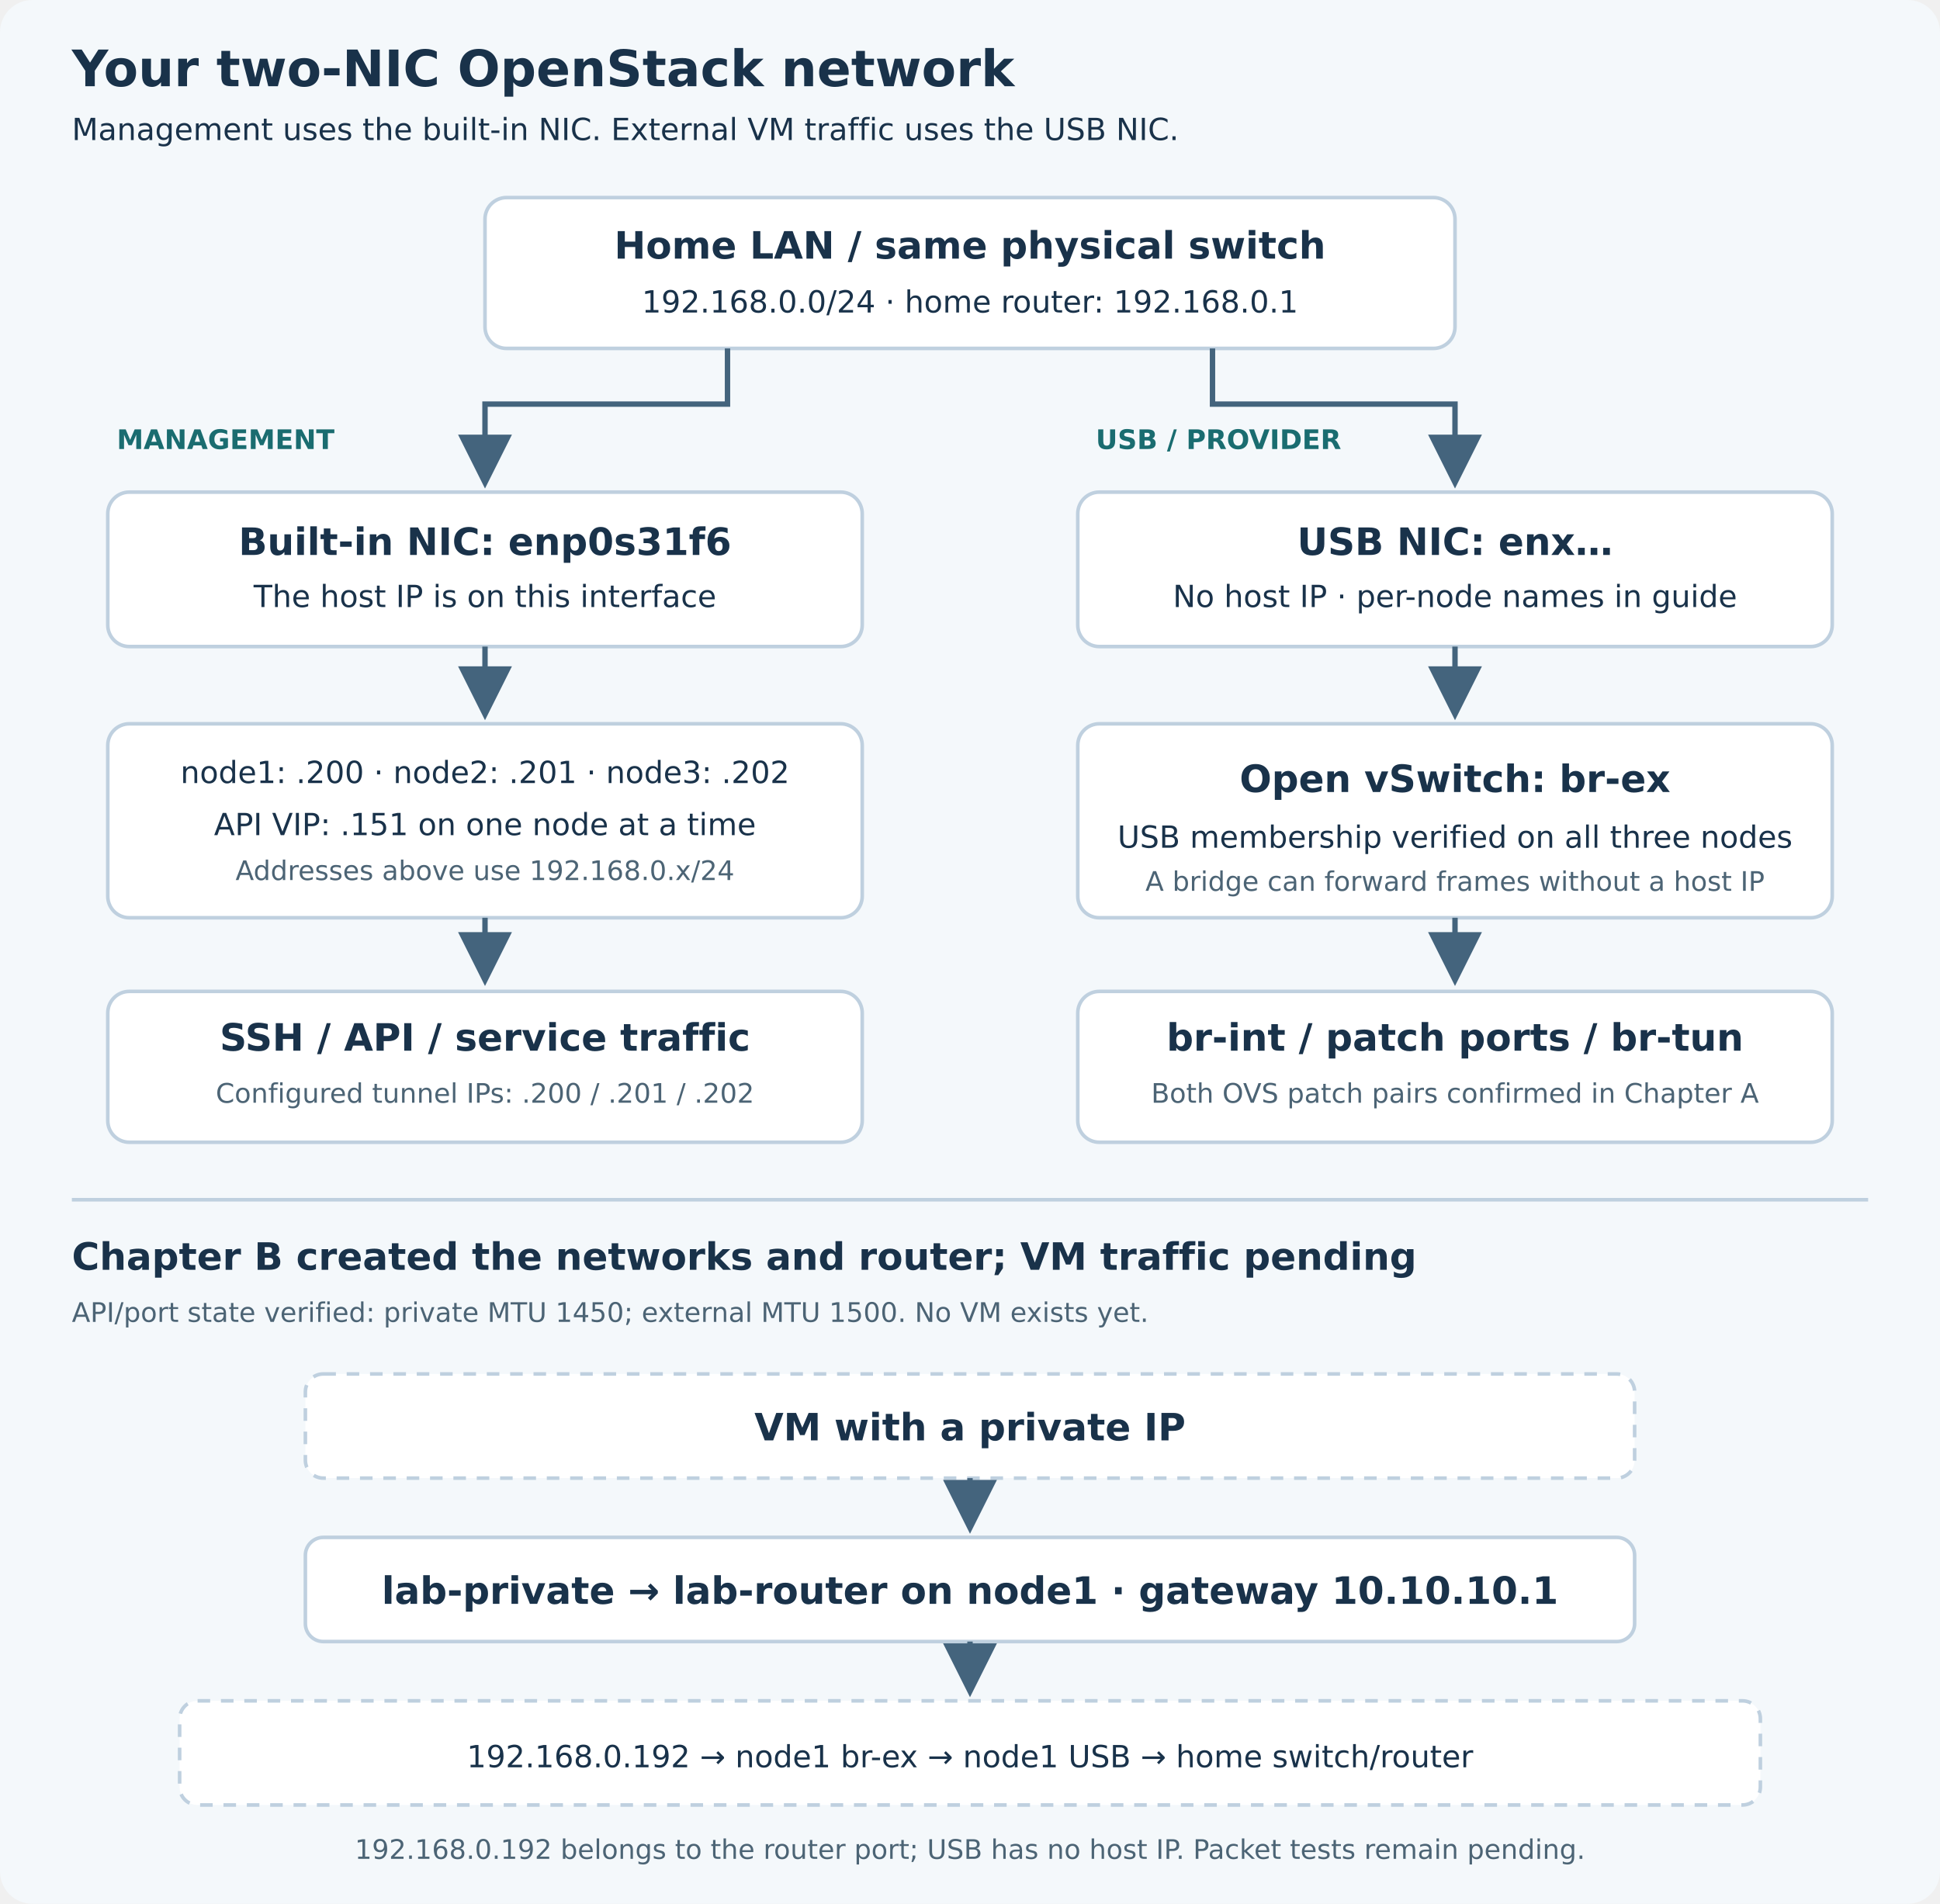
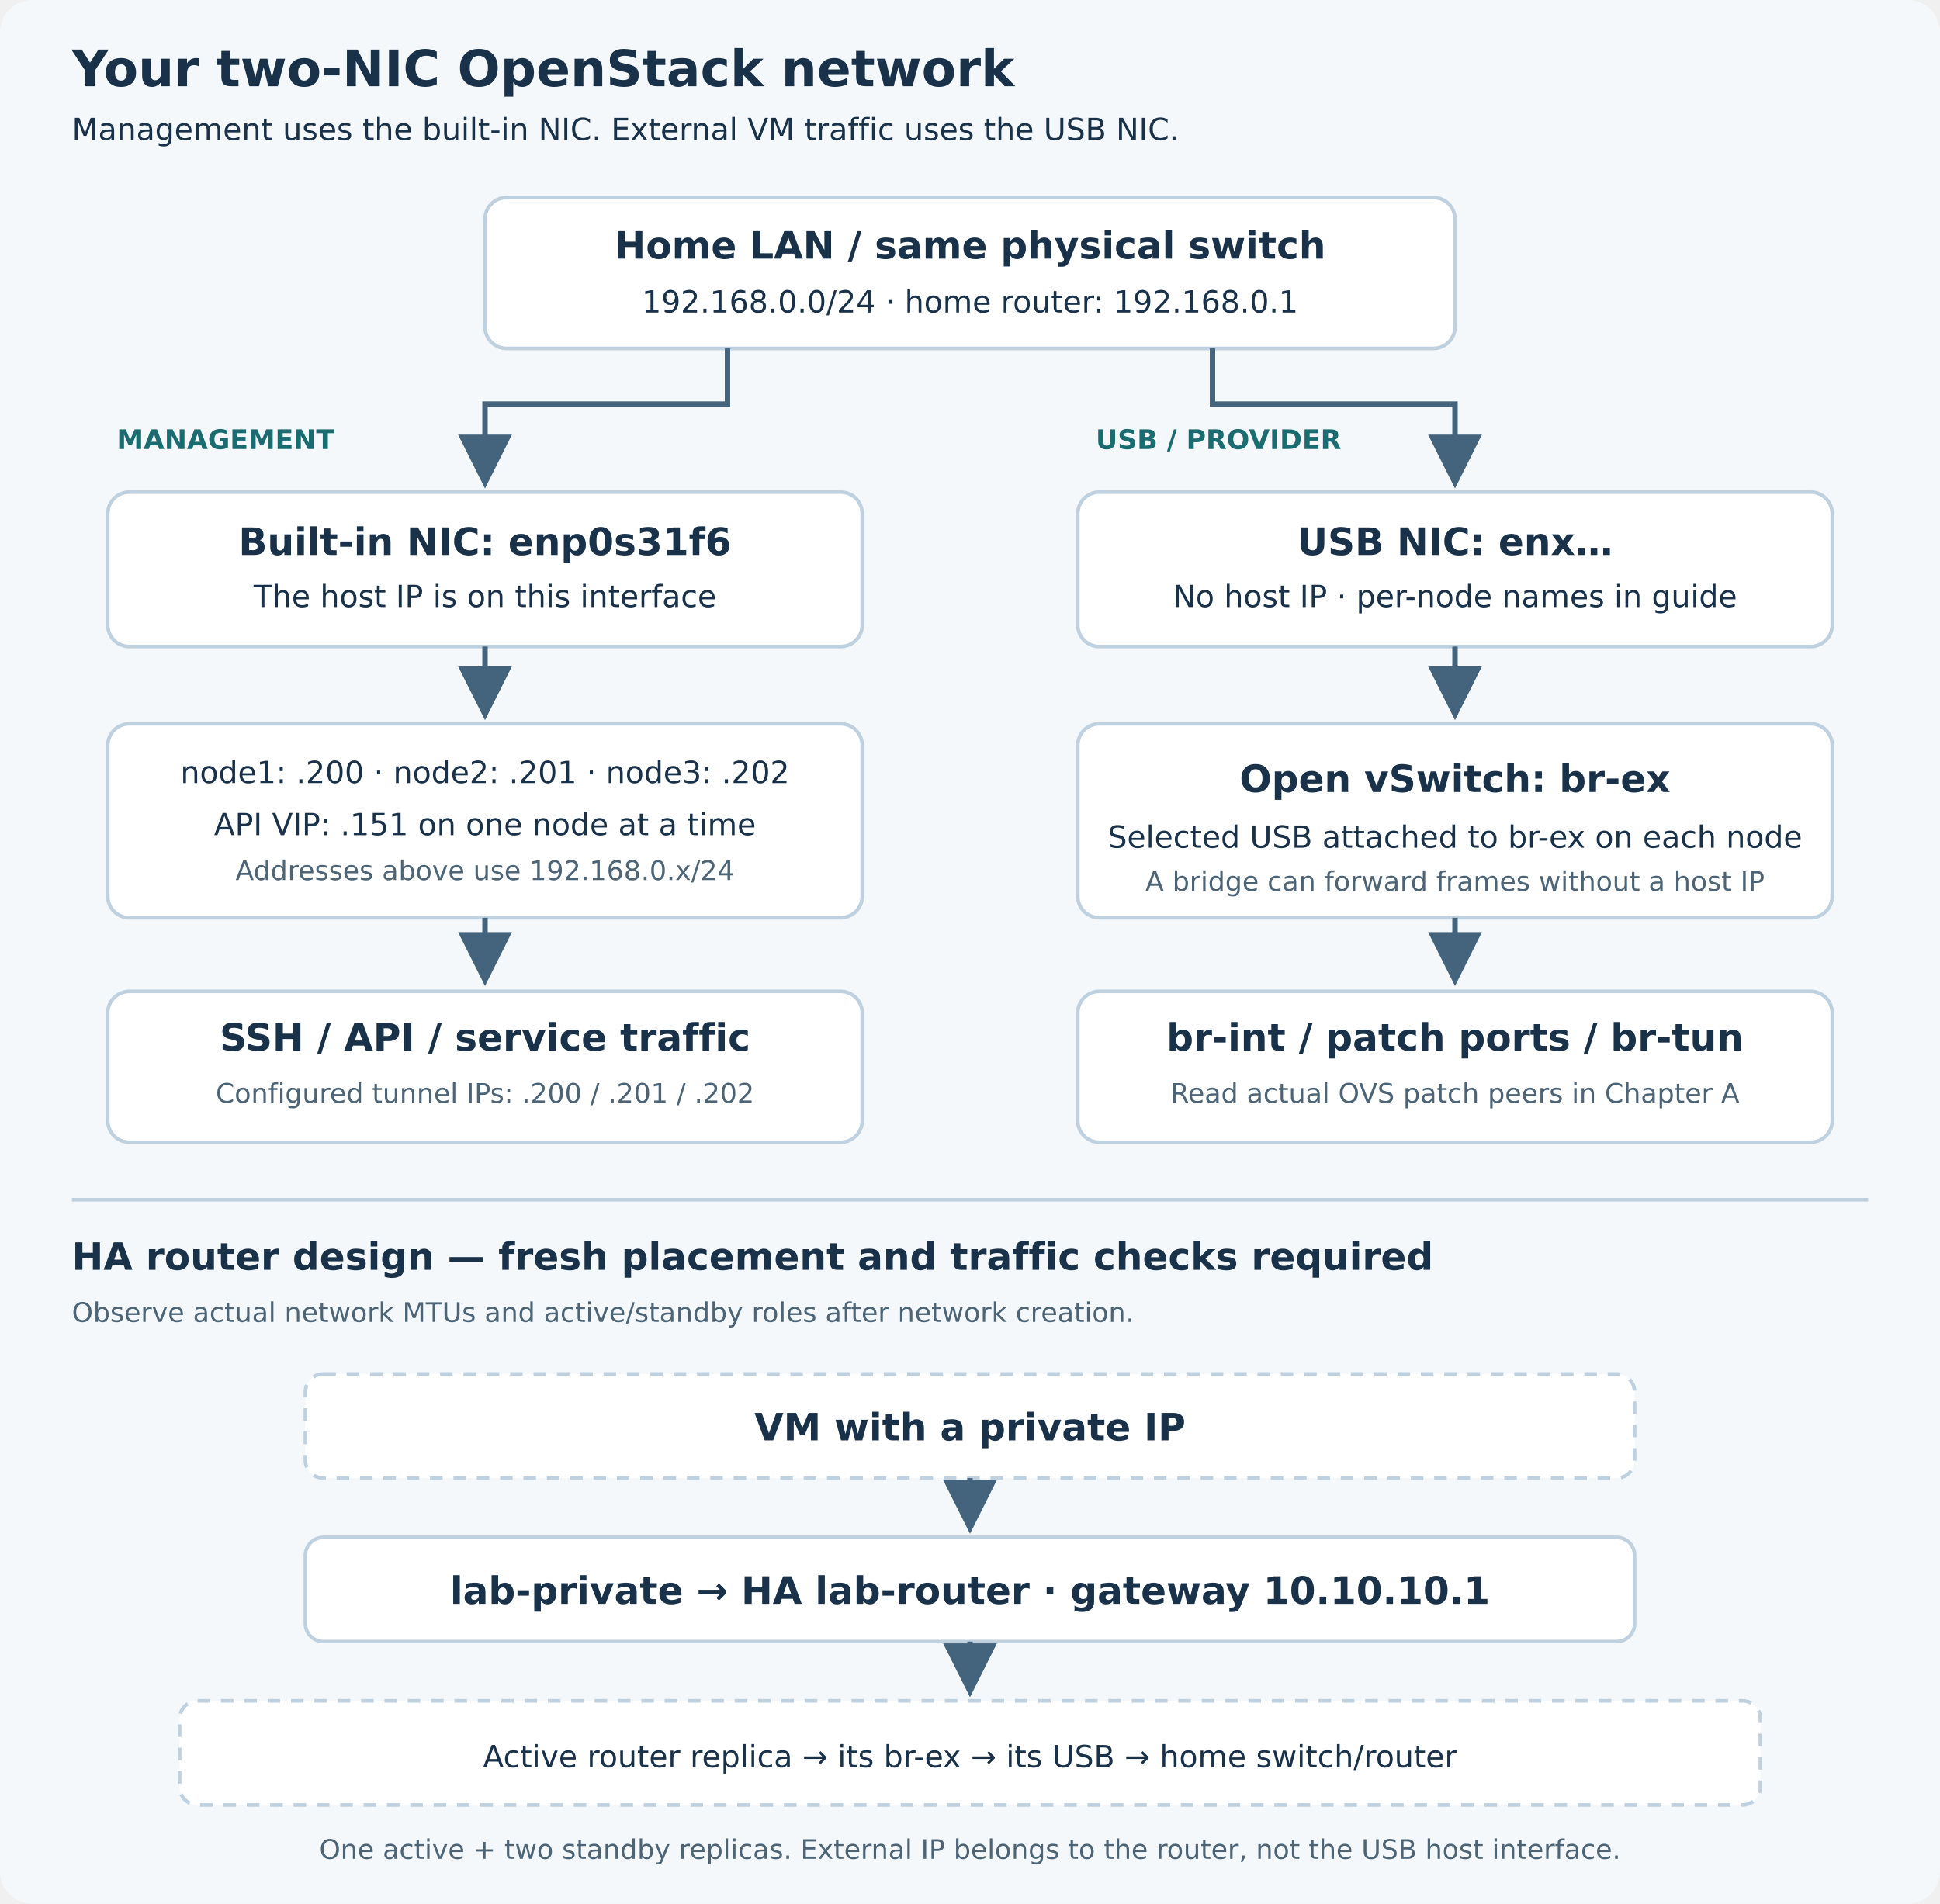
<svg xmlns="http://www.w3.org/2000/svg" width="1080" height="1060" viewBox="0 0 1080 1060" role="img" aria-labelledby="title desc">
  <defs>
    <marker id="arrow" markerWidth="10" markerHeight="10" refX="8" refY="5" orient="auto-start-reverse">
      <path d="M0 0L10 5L0 10" fill="#44647d" />
    </marker>
    <style>
 text{font-family:DejaVu Sans,Arial,sans-serif;fill:#19324a}.title{font-size:28px;font-weight:700}.head{font-size:21px;font-weight:700}.body{font-size:17px}.small{font-size:15px;fill:#4c6475}.box{fill:white;stroke:#bfd0df;stroke-width:2}.line{fill:none;stroke:#44647d;stroke-width:3;marker-end:url(#arrow)}.pending{stroke-dasharray:7 6}.label{font-size:15px;font-weight:700;fill:#1a6c70}
 </style>
  </defs>
  <rect width="1080" height="1060" rx="18" fill="#f4f8fb" />
  <text x="40" y="48" class="title">Your two-NIC OpenStack network</text>
  <text x="40" y="78" class="body">Management uses the built-in NIC. External VM traffic uses the USB NIC.</text>
  <rect x="270" y="110" width="540" height="84" rx="12" class="box" />
  <text x="540" y="144" text-anchor="middle" class="head">Home LAN / same physical switch</text>
  <text x="540" y="174" text-anchor="middle" class="body">192.168.0.0/24 · home router: 192.168.0.1</text>
  <path d="M405 194V225H270V266" class="line" />
  <path d="M675 194V225H810V266" class="line" />
  <text x="65" y="250" class="label">MANAGEMENT</text>
  <text x="610" y="250" class="label">USB / PROVIDER</text>
  <rect x="60" y="274" width="420" height="86" rx="12" class="box" />
  <text x="270" y="309" text-anchor="middle" class="head">Built-in NIC: enp0s31f6</text>
  <text x="270" y="338" text-anchor="middle" class="body">The host IP is on this interface</text>
  <rect x="600" y="274" width="420" height="86" rx="12" class="box" />
  <text x="810" y="309" text-anchor="middle" class="head">USB NIC: enx…</text>
  <text x="810" y="338" text-anchor="middle" class="body">No host IP · per-node names in guide</text>
  <path d="M270 360V395" class="line" />
  <path d="M810 360V395" class="line" />
  <rect x="60" y="403" width="420" height="108" rx="12" class="box" />
  <text x="270" y="436" text-anchor="middle" class="body">node1: .200 · node2: .201 · node3: .202</text>
  <text x="270" y="465" text-anchor="middle" class="body">API VIP: .151 on one node at a time</text>
  <text x="270" y="490" text-anchor="middle" class="small">Addresses above use 192.168.0.x/24</text>
  <rect x="600" y="403" width="420" height="108" rx="12" class="box" />
  <text x="810" y="441" text-anchor="middle" class="head">Open vSwitch: br-ex</text>
-   <text x="810" y="472" text-anchor="middle" class="body">USB membership verified on all three nodes</text>
+   <text x="810" y="472" text-anchor="middle" class="body">Selected USB attached to br-ex on each node</text>
  <text x="810" y="496" text-anchor="middle" class="small">A bridge can forward frames without a host IP</text>
  <path d="M270 511V543" class="line" />
  <path d="M810 511V543" class="line" />
  <rect x="60" y="552" width="420" height="84" rx="12" class="box" />
  <text x="270" y="585" text-anchor="middle" class="head">SSH / API / service traffic</text>
  <text x="270" y="614" text-anchor="middle" class="small">Configured tunnel IPs: .200 / .201 / .202</text>
  <rect x="600" y="552" width="420" height="84" rx="12" class="box" />
  <text x="810" y="585" text-anchor="middle" class="head">br-int / patch ports / br-tun</text>
-   <text x="810" y="614" text-anchor="middle" class="small">Both OVS patch pairs confirmed in Chapter A</text>
+   <text x="810" y="614" text-anchor="middle" class="small">Read actual OVS patch peers in Chapter A</text>
  <line x1="40" y1="668" x2="1040" y2="668" stroke="#bfd0df" stroke-width="2" />
-   <text x="40" y="707" class="head">Chapter B created the networks and router; VM traffic pending</text>
-   <text x="40" y="736" class="small">API/port state verified: private MTU 1450; external MTU 1500. No VM exists yet.</text>
+   <text x="40" y="707" class="head">HA router design — fresh placement and traffic checks required</text>
+   <text x="40" y="736" class="small">Observe actual network MTUs and active/standby roles after network creation.</text>
  <rect x="170" y="765" width="740" height="58" rx="10" class="box pending" />
  <text x="540" y="802" text-anchor="middle" class="head">VM with a private IP</text>
  <path d="M540 823V848" class="line pending" />
  <rect x="170" y="856" width="740" height="58" rx="10" class="box" />
-   <text x="540" y="893" text-anchor="middle" class="head">lab-private → lab-router on node1 · gateway 10.10.10.1</text>
+   <text x="540" y="893" text-anchor="middle" class="head">lab-private → HA lab-router · gateway 10.10.10.1</text>
  <path d="M540 914V939" class="line pending" />
  <rect x="100" y="947" width="880" height="58" rx="10" class="box pending" />
-   <text x="540" y="984" text-anchor="middle" class="body">192.168.0.192 → node1 br-ex → node1 USB → home switch/router</text>
-   <text x="540" y="1035" text-anchor="middle" class="small">192.168.0.192 belongs to the router port; USB has no host IP. Packet tests remain pending.</text>
+   <text x="540" y="984" text-anchor="middle" class="body">Active router replica → its br-ex → its USB → home switch/router</text>
+   <text x="540" y="1035" text-anchor="middle" class="small">One active + two standby replicas. External IP belongs to the router, not the USB host interface.</text>
</svg>
